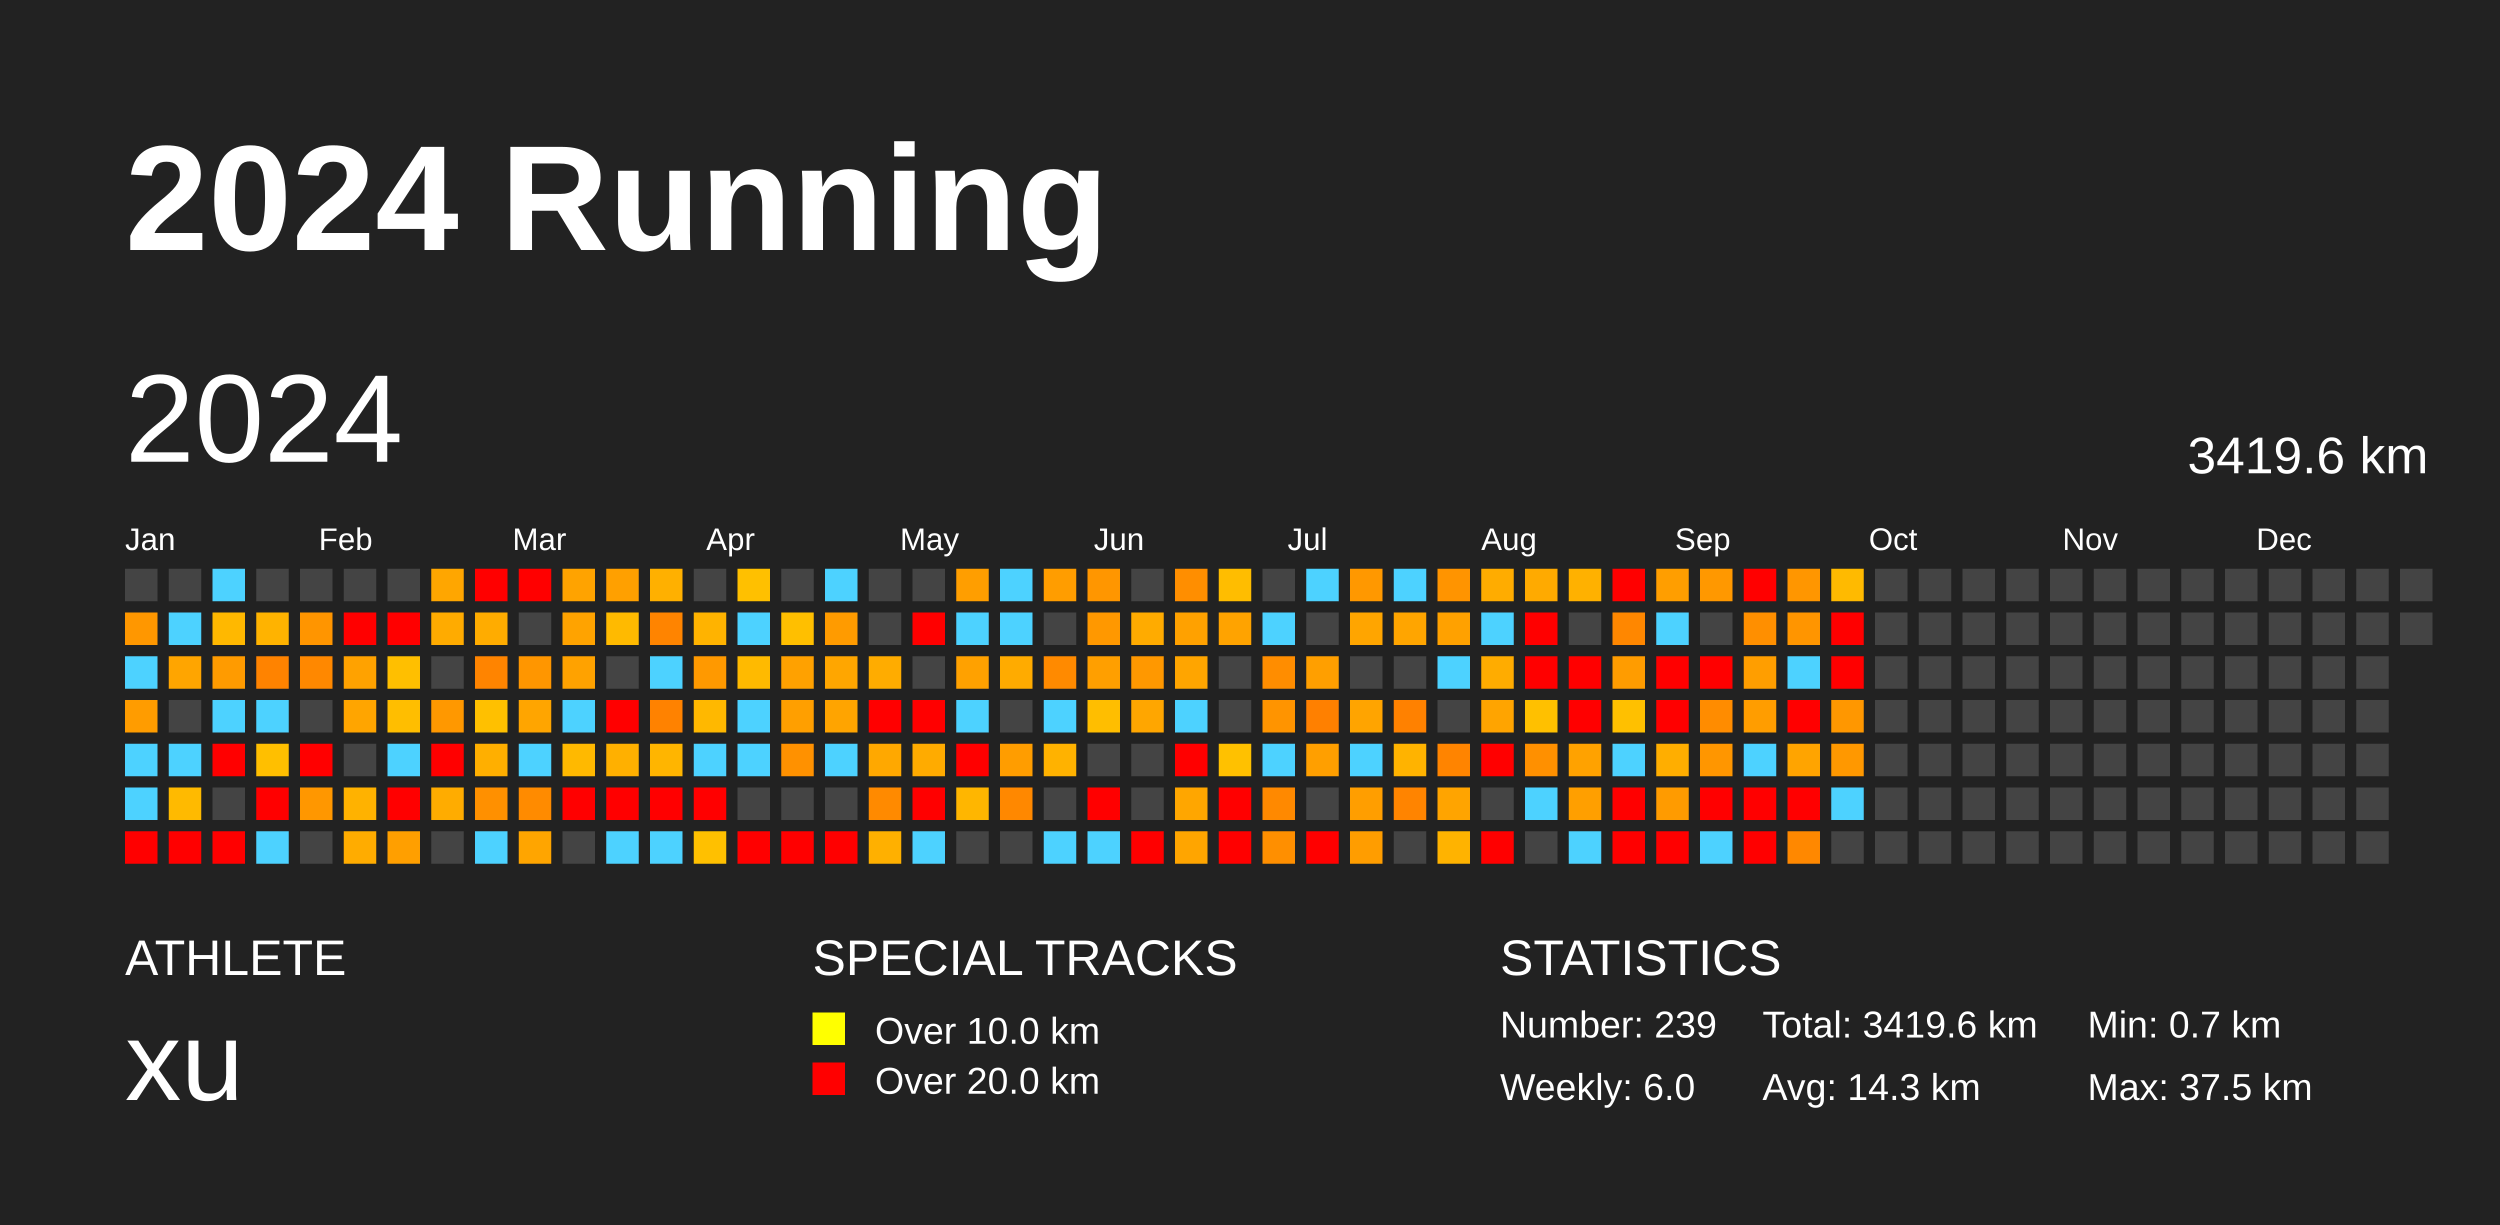
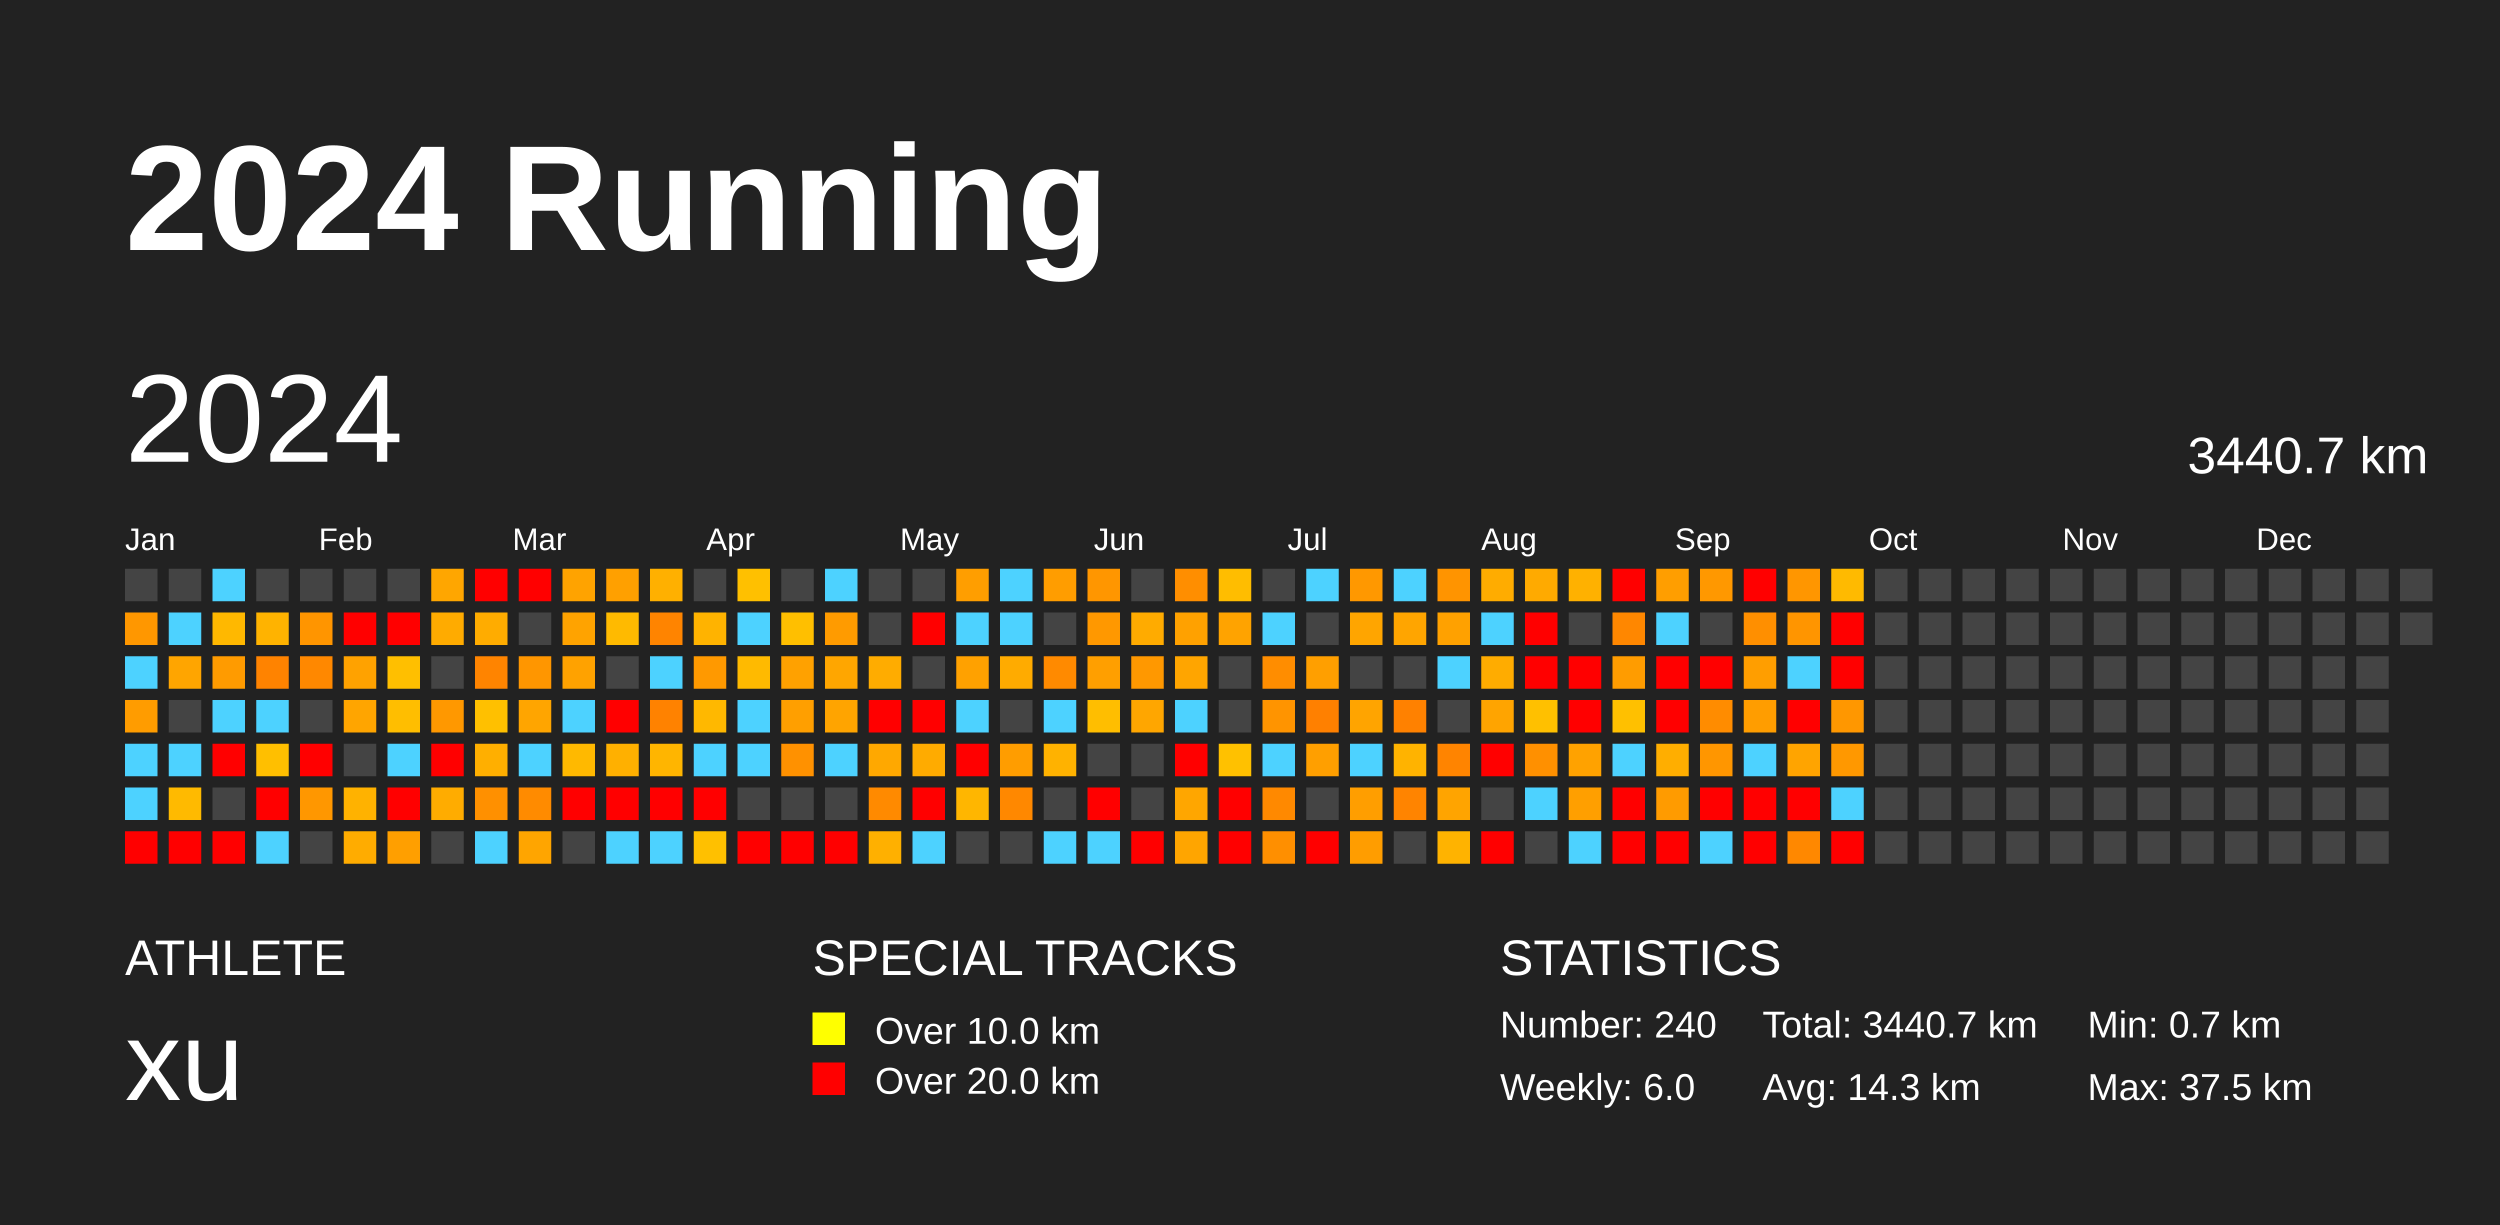
<svg xmlns="http://www.w3.org/2000/svg" baseProfile="full" height="98mm" version="1.1" viewBox="0,0,200,98" width="200mm">
  <defs />
  <rect fill="#222222" height="98" width="200" x="0" y="0" />
  <text fill="#FFFFFF" style="font-size:12px; font-family:Arial; font-weight:bold;" x="10" y="20">2024 Running</text>
  <text fill="#FFFFFF" style="font-size:4px; font-family:Arial" x="10" y="78">ATHLETE</text>
  <text fill="#FFFFFF" style="font-size:9px; font-family:Arial" x="10" y="88">xu</text>
  <text fill="#FFFFFF" style="font-size:4px; font-family:Arial" x="65" y="78">SPECIAL TRACKS</text>
  <rect fill="yellow" height="2.6" width="2.6" x="65" y="81" />
  <text fill="#FFFFFF" style="font-size:3px; font-family:Arial" x="70" y="83.5">Over 10.0 km</text>
  <rect fill="red" height="2.6" width="2.6" x="65" y="85" />
  <text fill="#FFFFFF" style="font-size:3px; font-family:Arial" x="70" y="87.5">Over 20.0 km</text>
  <text fill="#FFFFFF" style="font-size:4px; font-family:Arial" x="120" y="78">STATISTICS</text>
-   <text fill="#FFFFFF" style="font-size:3px; font-family:Arial" x="120" y="83">Number: 239</text>
+   <text fill="#FFFFFF" style="font-size:3px; font-family:Arial" x="120" y="83">Number: 240</text>
  <text fill="#FFFFFF" style="font-size:3px; font-family:Arial" x="120" y="88">Weekly: 6.0</text>
-   <text fill="#FFFFFF" style="font-size:3px; font-family:Arial" x="141" y="83">Total: 3419.6 km</text>
+   <text fill="#FFFFFF" style="font-size:3px; font-family:Arial" x="141" y="83">Total: 3440.7 km</text>
  <text fill="#FFFFFF" style="font-size:3px; font-family:Arial" x="141" y="88">Avg: 14.3 km</text>
  <text fill="#FFFFFF" style="font-size:3px; font-family:Arial" x="167" y="83">Min: 0.7 km</text>
  <text fill="#FFFFFF" style="font-size:3px; font-family:Arial" x="167" y="88">Max: 37.5 km</text>
  <text dominant-baseline="hanging" fill="#FFFFFF" style="font-size:10.0px; font-family:Arial;" x="10" y="30">2024</text>
-   <text dominant-baseline="hanging" fill="#FFFFFF" style="font-size:4.125px; font-family:Arial;" x="175" y="35">3419.6 km</text>
+   <text dominant-baseline="hanging" fill="#FFFFFF" style="font-size:4.125px; font-family:Arial;" x="175" y="35">3440.7 km</text>
  <text fill="#FFFFFF" style="font-size:2.5px; font-family:Arial" x="10.0" y="44">Jan</text>
  <text fill="#FFFFFF" style="font-size:2.5px; font-family:Arial" x="25.5" y="44">Feb</text>
  <text fill="#FFFFFF" style="font-size:2.5px; font-family:Arial" x="41.0" y="44">Mar</text>
  <text fill="#FFFFFF" style="font-size:2.5px; font-family:Arial" x="56.5" y="44">Apr</text>
  <text fill="#FFFFFF" style="font-size:2.5px; font-family:Arial" x="72.0" y="44">May</text>
  <text fill="#FFFFFF" style="font-size:2.5px; font-family:Arial" x="87.5" y="44">Jun</text>
  <text fill="#FFFFFF" style="font-size:2.5px; font-family:Arial" x="103.0" y="44">Jul</text>
  <text fill="#FFFFFF" style="font-size:2.5px; font-family:Arial" x="118.5" y="44">Aug</text>
  <text fill="#FFFFFF" style="font-size:2.5px; font-family:Arial" x="134.0" y="44">Sep</text>
  <text fill="#FFFFFF" style="font-size:2.5px; font-family:Arial" x="149.5" y="44">Oct</text>
  <text fill="#FFFFFF" style="font-size:2.5px; font-family:Arial" x="165.0" y="44">Nov</text>
  <text fill="#FFFFFF" style="font-size:2.5px; font-family:Arial" x="180.5" y="44">Dec</text>
  <rect fill="#444444" height="2.6" width="2.6" x="10.0" y="45.5" />
  <rect fill="#ff9700" height="2.6" width="2.6" x="10.0" y="49.0" />
  <rect fill="#4dd2ff" height="2.6" width="2.6" x="10.0" y="52.5" />
  <rect fill="#ff9c00" height="2.6" width="2.6" x="10.0" y="56.0" />
  <rect fill="#4dd2ff" height="2.6" width="2.6" x="10.0" y="59.5" />
  <rect fill="#4dd2ff" height="2.6" width="2.6" x="10.0" y="63.0" />
  <rect fill="red" height="2.6" width="2.6" x="10.0" y="66.5" />
  <rect fill="#444444" height="2.6" width="2.6" x="13.5" y="45.5" />
  <rect fill="#4dd2ff" height="2.6" width="2.6" x="13.5" y="49.0" />
  <rect fill="#ffa500" height="2.6" width="2.6" x="13.5" y="52.5" />
  <rect fill="#444444" height="2.6" width="2.6" x="13.5" y="56.0" />
  <rect fill="#4dd2ff" height="2.6" width="2.6" x="13.5" y="59.5" />
  <rect fill="#ffba00" height="2.6" width="2.6" x="13.5" y="63.0" />
  <rect fill="red" height="2.6" width="2.6" x="13.5" y="66.5" />
  <rect fill="#4dd2ff" height="2.6" width="2.6" x="17.0" y="45.5" />
  <rect fill="#ffb800" height="2.6" width="2.6" x="17.0" y="49.0" />
  <rect fill="#ff9b00" height="2.6" width="2.6" x="17.0" y="52.5" />
  <rect fill="#4dd2ff" height="2.6" width="2.6" x="17.0" y="56.0" />
  <rect fill="red" height="2.6" width="2.6" x="17.0" y="59.5" />
  <rect fill="#444444" height="2.6" width="2.6" x="17.0" y="63.0" />
  <rect fill="red" height="2.6" width="2.6" x="17.0" y="66.5" />
  <rect fill="#444444" height="2.6" width="2.6" x="20.5" y="45.5" />
  <rect fill="#ffb300" height="2.6" width="2.6" x="20.5" y="49.0" />
  <rect fill="#ff8300" height="2.6" width="2.6" x="20.5" y="52.5" />
  <rect fill="#4dd2ff" height="2.6" width="2.6" x="20.5" y="56.0" />
  <rect fill="#ffbf00" height="2.6" width="2.6" x="20.5" y="59.5" />
  <rect fill="red" height="2.6" width="2.6" x="20.5" y="63.0" />
  <rect fill="#4dd2ff" height="2.6" width="2.6" x="20.5" y="66.5" />
  <rect fill="#444444" height="2.6" width="2.6" x="24.0" y="45.5" />
  <rect fill="#ff9500" height="2.6" width="2.6" x="24.0" y="49.0" />
  <rect fill="#ff8800" height="2.6" width="2.6" x="24.0" y="52.5" />
  <rect fill="#444444" height="2.6" width="2.6" x="24.0" y="56.0" />
  <rect fill="red" height="2.6" width="2.6" x="24.0" y="59.5" />
  <rect fill="#ff9700" height="2.6" width="2.6" x="24.0" y="63.0" />
  <rect fill="#444444" height="2.6" width="2.6" x="24.0" y="66.5" />
  <rect fill="#444444" height="2.6" width="2.6" x="27.5" y="45.5" />
  <rect fill="red" height="2.6" width="2.6" x="27.5" y="49.0" />
  <rect fill="#ffa200" height="2.6" width="2.6" x="27.5" y="52.5" />
  <rect fill="#ffa500" height="2.6" width="2.6" x="27.5" y="56.0" />
  <rect fill="#444444" height="2.6" width="2.6" x="27.5" y="59.5" />
  <rect fill="#ffb200" height="2.6" width="2.6" x="27.5" y="63.0" />
  <rect fill="#ffac00" height="2.6" width="2.6" x="27.5" y="66.5" />
  <rect fill="#444444" height="2.6" width="2.6" x="31.0" y="45.5" />
  <rect fill="red" height="2.6" width="2.6" x="31.0" y="49.0" />
  <rect fill="#ffbf00" height="2.6" width="2.6" x="31.0" y="52.5" />
  <rect fill="#ffbe00" height="2.6" width="2.6" x="31.0" y="56.0" />
  <rect fill="#4dd2ff" height="2.6" width="2.6" x="31.0" y="59.5" />
  <rect fill="red" height="2.6" width="2.6" x="31.0" y="63.0" />
  <rect fill="#ff9f00" height="2.6" width="2.6" x="31.0" y="66.5" />
  <rect fill="#ffa600" height="2.6" width="2.6" x="34.5" y="45.5" />
  <rect fill="#ffab00" height="2.6" width="2.6" x="34.5" y="49.0" />
  <rect fill="#444444" height="2.6" width="2.6" x="34.5" y="52.5" />
  <rect fill="#ff9800" height="2.6" width="2.6" x="34.5" y="56.0" />
  <rect fill="red" height="2.6" width="2.6" x="34.5" y="59.5" />
  <rect fill="#ffac00" height="2.6" width="2.6" x="34.5" y="63.0" />
  <rect fill="#444444" height="2.6" width="2.6" x="34.5" y="66.5" />
  <rect fill="red" height="2.6" width="2.6" x="38.0" y="45.5" />
  <rect fill="#ffac00" height="2.6" width="2.6" x="38.0" y="49.0" />
  <rect fill="#ff8400" height="2.6" width="2.6" x="38.0" y="52.5" />
  <rect fill="#ffc000" height="2.6" width="2.6" x="38.0" y="56.0" />
  <rect fill="#ffaf00" height="2.6" width="2.6" x="38.0" y="59.5" />
  <rect fill="#ff9000" height="2.6" width="2.6" x="38.0" y="63.0" />
  <rect fill="#4dd2ff" height="2.6" width="2.6" x="38.0" y="66.5" />
  <rect fill="red" height="2.6" width="2.6" x="41.5" y="45.5" />
  <rect fill="#444444" height="2.6" width="2.6" x="41.5" y="49.0" />
  <rect fill="#ff9600" height="2.6" width="2.6" x="41.5" y="52.5" />
  <rect fill="#ffa500" height="2.6" width="2.6" x="41.5" y="56.0" />
  <rect fill="#4dd2ff" height="2.6" width="2.6" x="41.5" y="59.5" />
  <rect fill="#ff8b00" height="2.6" width="2.6" x="41.5" y="63.0" />
  <rect fill="#ffa500" height="2.6" width="2.6" x="41.5" y="66.5" />
  <rect fill="#ffa300" height="2.6" width="2.6" x="45.0" y="45.5" />
  <rect fill="#ffa300" height="2.6" width="2.6" x="45.0" y="49.0" />
  <rect fill="#ffa200" height="2.6" width="2.6" x="45.0" y="52.5" />
  <rect fill="#4dd2ff" height="2.6" width="2.6" x="45.0" y="56.0" />
  <rect fill="#ffb900" height="2.6" width="2.6" x="45.0" y="59.5" />
  <rect fill="red" height="2.6" width="2.6" x="45.0" y="63.0" />
  <rect fill="#444444" height="2.6" width="2.6" x="45.0" y="66.5" />
  <rect fill="#ffa000" height="2.6" width="2.6" x="48.5" y="45.5" />
  <rect fill="#ffba00" height="2.6" width="2.6" x="48.5" y="49.0" />
  <rect fill="#444444" height="2.6" width="2.6" x="48.5" y="52.5" />
  <rect fill="red" height="2.6" width="2.6" x="48.5" y="56.0" />
  <rect fill="#ffb000" height="2.6" width="2.6" x="48.5" y="59.5" />
  <rect fill="red" height="2.6" width="2.6" x="48.5" y="63.0" />
  <rect fill="#4dd2ff" height="2.6" width="2.6" x="48.5" y="66.5" />
  <rect fill="#ffb000" height="2.6" width="2.6" x="52.0" y="45.5" />
  <rect fill="#ff8400" height="2.6" width="2.6" x="52.0" y="49.0" />
  <rect fill="#4dd2ff" height="2.6" width="2.6" x="52.0" y="52.5" />
  <rect fill="#ff8200" height="2.6" width="2.6" x="52.0" y="56.0" />
  <rect fill="#ffb500" height="2.6" width="2.6" x="52.0" y="59.5" />
  <rect fill="red" height="2.6" width="2.6" x="52.0" y="63.0" />
  <rect fill="#4dd2ff" height="2.6" width="2.6" x="52.0" y="66.5" />
  <rect fill="#444444" height="2.6" width="2.6" x="55.5" y="45.5" />
  <rect fill="#ffb300" height="2.6" width="2.6" x="55.5" y="49.0" />
  <rect fill="#ff9900" height="2.6" width="2.6" x="55.5" y="52.5" />
  <rect fill="#ffb800" height="2.6" width="2.6" x="55.5" y="56.0" />
  <rect fill="#4dd2ff" height="2.6" width="2.6" x="55.5" y="59.5" />
  <rect fill="red" height="2.6" width="2.6" x="55.5" y="63.0" />
  <rect fill="#ffc000" height="2.6" width="2.6" x="55.5" y="66.5" />
  <rect fill="#ffc000" height="2.6" width="2.6" x="59.0" y="45.5" />
  <rect fill="#4dd2ff" height="2.6" width="2.6" x="59.0" y="49.0" />
  <rect fill="#ffba00" height="2.6" width="2.6" x="59.0" y="52.5" />
  <rect fill="#4dd2ff" height="2.6" width="2.6" x="59.0" y="56.0" />
  <rect fill="#4dd2ff" height="2.6" width="2.6" x="59.0" y="59.5" />
  <rect fill="#444444" height="2.6" width="2.6" x="59.0" y="63.0" />
  <rect fill="red" height="2.6" width="2.6" x="59.0" y="66.5" />
  <rect fill="#444444" height="2.6" width="2.6" x="62.5" y="45.5" />
  <rect fill="#ffbf00" height="2.6" width="2.6" x="62.5" y="49.0" />
  <rect fill="#ffa100" height="2.6" width="2.6" x="62.5" y="52.5" />
  <rect fill="#ff9f00" height="2.6" width="2.6" x="62.5" y="56.0" />
  <rect fill="#ff9100" height="2.6" width="2.6" x="62.5" y="59.5" />
  <rect fill="#444444" height="2.6" width="2.6" x="62.5" y="63.0" />
  <rect fill="red" height="2.6" width="2.6" x="62.5" y="66.5" />
  <rect fill="#4dd2ff" height="2.6" width="2.6" x="66.0" y="45.5" />
  <rect fill="#ff9b00" height="2.6" width="2.6" x="66.0" y="49.0" />
  <rect fill="#ffa600" height="2.6" width="2.6" x="66.0" y="52.5" />
  <rect fill="#ffa400" height="2.6" width="2.6" x="66.0" y="56.0" />
  <rect fill="#4dd2ff" height="2.6" width="2.6" x="66.0" y="59.5" />
  <rect fill="#444444" height="2.6" width="2.6" x="66.0" y="63.0" />
  <rect fill="red" height="2.6" width="2.6" x="66.0" y="66.5" />
  <rect fill="#444444" height="2.6" width="2.6" x="69.5" y="45.5" />
  <rect fill="#444444" height="2.6" width="2.6" x="69.5" y="49.0" />
  <rect fill="#ffac00" height="2.6" width="2.6" x="69.5" y="52.5" />
  <rect fill="red" height="2.6" width="2.6" x="69.5" y="56.0" />
  <rect fill="#ffa800" height="2.6" width="2.6" x="69.5" y="59.5" />
  <rect fill="#ff8a00" height="2.6" width="2.6" x="69.5" y="63.0" />
  <rect fill="#ffb000" height="2.6" width="2.6" x="69.5" y="66.5" />
  <rect fill="#444444" height="2.6" width="2.6" x="73.0" y="45.5" />
  <rect fill="red" height="2.6" width="2.6" x="73.0" y="49.0" />
  <rect fill="#444444" height="2.6" width="2.6" x="73.0" y="52.5" />
  <rect fill="red" height="2.6" width="2.6" x="73.0" y="56.0" />
  <rect fill="#ffab00" height="2.6" width="2.6" x="73.0" y="59.5" />
  <rect fill="red" height="2.6" width="2.6" x="73.0" y="63.0" />
  <rect fill="#4dd2ff" height="2.6" width="2.6" x="73.0" y="66.5" />
  <rect fill="#ff9e00" height="2.6" width="2.6" x="76.5" y="45.5" />
  <rect fill="#4dd2ff" height="2.6" width="2.6" x="76.5" y="49.0" />
  <rect fill="#ffa100" height="2.6" width="2.6" x="76.5" y="52.5" />
  <rect fill="#4dd2ff" height="2.6" width="2.6" x="76.5" y="56.0" />
  <rect fill="red" height="2.6" width="2.6" x="76.5" y="59.5" />
  <rect fill="#ffb600" height="2.6" width="2.6" x="76.5" y="63.0" />
  <rect fill="#444444" height="2.6" width="2.6" x="76.5" y="66.5" />
  <rect fill="#4dd2ff" height="2.6" width="2.6" x="80.0" y="45.5" />
  <rect fill="#4dd2ff" height="2.6" width="2.6" x="80.0" y="49.0" />
  <rect fill="#ffab00" height="2.6" width="2.6" x="80.0" y="52.5" />
  <rect fill="#444444" height="2.6" width="2.6" x="80.0" y="56.0" />
  <rect fill="#ff9d00" height="2.6" width="2.6" x="80.0" y="59.5" />
  <rect fill="#ff8800" height="2.6" width="2.6" x="80.0" y="63.0" />
  <rect fill="#444444" height="2.6" width="2.6" x="80.0" y="66.5" />
  <rect fill="#ff9d00" height="2.6" width="2.6" x="83.5" y="45.5" />
  <rect fill="#444444" height="2.6" width="2.6" x="83.5" y="49.0" />
  <rect fill="#ff8a00" height="2.6" width="2.6" x="83.5" y="52.5" />
  <rect fill="#4dd2ff" height="2.6" width="2.6" x="83.5" y="56.0" />
  <rect fill="#ffb200" height="2.6" width="2.6" x="83.5" y="59.5" />
  <rect fill="#444444" height="2.6" width="2.6" x="83.5" y="63.0" />
  <rect fill="#4dd2ff" height="2.6" width="2.6" x="83.5" y="66.5" />
  <rect fill="#ff9600" height="2.6" width="2.6" x="87.0" y="45.5" />
  <rect fill="#ff9800" height="2.6" width="2.6" x="87.0" y="49.0" />
  <rect fill="#ff9f00" height="2.6" width="2.6" x="87.0" y="52.5" />
  <rect fill="#ffbe00" height="2.6" width="2.6" x="87.0" y="56.0" />
  <rect fill="#444444" height="2.6" width="2.6" x="87.0" y="59.5" />
  <rect fill="red" height="2.6" width="2.6" x="87.0" y="63.0" />
  <rect fill="#4dd2ff" height="2.6" width="2.6" x="87.0" y="66.5" />
  <rect fill="#444444" height="2.6" width="2.6" x="90.5" y="45.5" />
  <rect fill="#ffab00" height="2.6" width="2.6" x="90.5" y="49.0" />
  <rect fill="#ff9800" height="2.6" width="2.6" x="90.5" y="52.5" />
  <rect fill="#ffa600" height="2.6" width="2.6" x="90.5" y="56.0" />
  <rect fill="#444444" height="2.6" width="2.6" x="90.5" y="59.5" />
  <rect fill="#444444" height="2.6" width="2.6" x="90.5" y="63.0" />
  <rect fill="red" height="2.6" width="2.6" x="90.5" y="66.5" />
  <rect fill="#ff8e00" height="2.6" width="2.6" x="94.0" y="45.5" />
  <rect fill="#ffa100" height="2.6" width="2.6" x="94.0" y="49.0" />
  <rect fill="#ffa500" height="2.6" width="2.6" x="94.0" y="52.5" />
  <rect fill="#4dd2ff" height="2.6" width="2.6" x="94.0" y="56.0" />
  <rect fill="red" height="2.6" width="2.6" x="94.0" y="59.5" />
  <rect fill="#ffa600" height="2.6" width="2.6" x="94.0" y="63.0" />
  <rect fill="#ffa500" height="2.6" width="2.6" x="94.0" y="66.5" />
  <rect fill="#ffbd00" height="2.6" width="2.6" x="97.5" y="45.5" />
  <rect fill="#ffa300" height="2.6" width="2.6" x="97.5" y="49.0" />
  <rect fill="#444444" height="2.6" width="2.6" x="97.5" y="52.5" />
  <rect fill="#444444" height="2.6" width="2.6" x="97.5" y="56.0" />
  <rect fill="#ffc100" height="2.6" width="2.6" x="97.5" y="59.5" />
  <rect fill="red" height="2.6" width="2.6" x="97.5" y="63.0" />
  <rect fill="red" height="2.6" width="2.6" x="97.5" y="66.5" />
  <rect fill="#444444" height="2.6" width="2.6" x="101.0" y="45.5" />
  <rect fill="#4dd2ff" height="2.6" width="2.6" x="101.0" y="49.0" />
  <rect fill="#ff8d00" height="2.6" width="2.6" x="101.0" y="52.5" />
  <rect fill="#ff9400" height="2.6" width="2.6" x="101.0" y="56.0" />
  <rect fill="#4dd2ff" height="2.6" width="2.6" x="101.0" y="59.5" />
  <rect fill="#ff8900" height="2.6" width="2.6" x="101.0" y="63.0" />
  <rect fill="#ff8f00" height="2.6" width="2.6" x="101.0" y="66.5" />
  <rect fill="#4dd2ff" height="2.6" width="2.6" x="104.5" y="45.5" />
  <rect fill="#444444" height="2.6" width="2.6" x="104.5" y="49.0" />
  <rect fill="#ff9f00" height="2.6" width="2.6" x="104.5" y="52.5" />
  <rect fill="#ff8000" height="2.6" width="2.6" x="104.5" y="56.0" />
  <rect fill="#ff9f00" height="2.6" width="2.6" x="104.5" y="59.5" />
  <rect fill="#444444" height="2.6" width="2.6" x="104.5" y="63.0" />
  <rect fill="red" height="2.6" width="2.6" x="104.5" y="66.5" />
  <rect fill="#ff9800" height="2.6" width="2.6" x="108.0" y="45.5" />
  <rect fill="#ffa500" height="2.6" width="2.6" x="108.0" y="49.0" />
  <rect fill="#444444" height="2.6" width="2.6" x="108.0" y="52.5" />
  <rect fill="#ffa400" height="2.6" width="2.6" x="108.0" y="56.0" />
  <rect fill="#4dd2ff" height="2.6" width="2.6" x="108.0" y="59.5" />
  <rect fill="#ff9e00" height="2.6" width="2.6" x="108.0" y="63.0" />
  <rect fill="#ff9d00" height="2.6" width="2.6" x="108.0" y="66.5" />
  <rect fill="#4dd2ff" height="2.6" width="2.6" x="111.5" y="45.5" />
  <rect fill="#ffa500" height="2.6" width="2.6" x="111.5" y="49.0" />
  <rect fill="#444444" height="2.6" width="2.6" x="111.5" y="52.5" />
  <rect fill="#ff8100" height="2.6" width="2.6" x="111.5" y="56.0" />
  <rect fill="#ffb300" height="2.6" width="2.6" x="111.5" y="59.5" />
  <rect fill="#ff8400" height="2.6" width="2.6" x="111.5" y="63.0" />
  <rect fill="#444444" height="2.6" width="2.6" x="111.5" y="66.5" />
  <rect fill="#ff9400" height="2.6" width="2.6" x="115.0" y="45.5" />
  <rect fill="#ffa100" height="2.6" width="2.6" x="115.0" y="49.0" />
  <rect fill="#4dd2ff" height="2.6" width="2.6" x="115.0" y="52.5" />
  <rect fill="#444444" height="2.6" width="2.6" x="115.0" y="56.0" />
  <rect fill="#ff8400" height="2.6" width="2.6" x="115.0" y="59.5" />
  <rect fill="#ffa400" height="2.6" width="2.6" x="115.0" y="63.0" />
  <rect fill="#ffb300" height="2.6" width="2.6" x="115.0" y="66.5" />
  <rect fill="#ffac00" height="2.6" width="2.6" x="118.5" y="45.5" />
  <rect fill="#4dd2ff" height="2.6" width="2.6" x="118.5" y="49.0" />
  <rect fill="#ffac00" height="2.6" width="2.6" x="118.5" y="52.5" />
  <rect fill="#ffa400" height="2.6" width="2.6" x="118.5" y="56.0" />
  <rect fill="red" height="2.6" width="2.6" x="118.5" y="59.5" />
  <rect fill="#444444" height="2.6" width="2.6" x="118.5" y="63.0" />
  <rect fill="red" height="2.6" width="2.6" x="118.5" y="66.5" />
  <rect fill="#ffaa00" height="2.6" width="2.6" x="122.0" y="45.5" />
  <rect fill="red" height="2.6" width="2.6" x="122.0" y="49.0" />
  <rect fill="red" height="2.6" width="2.6" x="122.0" y="52.5" />
  <rect fill="#ffc000" height="2.6" width="2.6" x="122.0" y="56.0" />
  <rect fill="#ff9000" height="2.6" width="2.6" x="122.0" y="59.5" />
  <rect fill="#4dd2ff" height="2.6" width="2.6" x="122.0" y="63.0" />
  <rect fill="#444444" height="2.6" width="2.6" x="122.0" y="66.5" />
  <rect fill="#ffb100" height="2.6" width="2.6" x="125.5" y="45.5" />
  <rect fill="#444444" height="2.6" width="2.6" x="125.5" y="49.0" />
  <rect fill="red" height="2.6" width="2.6" x="125.5" y="52.5" />
  <rect fill="red" height="2.6" width="2.6" x="125.5" y="56.0" />
  <rect fill="#ffa200" height="2.6" width="2.6" x="125.5" y="59.5" />
  <rect fill="#ff9f00" height="2.6" width="2.6" x="125.5" y="63.0" />
  <rect fill="#4dd2ff" height="2.6" width="2.6" x="125.5" y="66.5" />
  <rect fill="red" height="2.6" width="2.6" x="129.0" y="45.5" />
  <rect fill="#ff8700" height="2.6" width="2.6" x="129.0" y="49.0" />
  <rect fill="#ff9c00" height="2.6" width="2.6" x="129.0" y="52.5" />
  <rect fill="#ffc000" height="2.6" width="2.6" x="129.0" y="56.0" />
  <rect fill="#4dd2ff" height="2.6" width="2.6" x="129.0" y="59.5" />
  <rect fill="red" height="2.6" width="2.6" x="129.0" y="63.0" />
  <rect fill="red" height="2.6" width="2.6" x="129.0" y="66.5" />
  <rect fill="#ff9e00" height="2.6" width="2.6" x="132.5" y="45.5" />
  <rect fill="#4dd2ff" height="2.6" width="2.6" x="132.5" y="49.0" />
  <rect fill="red" height="2.6" width="2.6" x="132.5" y="52.5" />
  <rect fill="red" height="2.6" width="2.6" x="132.5" y="56.0" />
  <rect fill="#ffae00" height="2.6" width="2.6" x="132.5" y="59.5" />
  <rect fill="#ff9b00" height="2.6" width="2.6" x="132.5" y="63.0" />
  <rect fill="red" height="2.6" width="2.6" x="132.5" y="66.5" />
  <rect fill="#ff9800" height="2.6" width="2.6" x="136.0" y="45.5" />
  <rect fill="#444444" height="2.6" width="2.6" x="136.0" y="49.0" />
  <rect fill="red" height="2.6" width="2.6" x="136.0" y="52.5" />
  <rect fill="#ff8c00" height="2.6" width="2.6" x="136.0" y="56.0" />
  <rect fill="#ff9600" height="2.6" width="2.6" x="136.0" y="59.5" />
  <rect fill="red" height="2.6" width="2.6" x="136.0" y="63.0" />
  <rect fill="#4dd2ff" height="2.6" width="2.6" x="136.0" y="66.5" />
  <rect fill="red" height="2.6" width="2.6" x="139.5" y="45.5" />
  <rect fill="#ff8f00" height="2.6" width="2.6" x="139.5" y="49.0" />
  <rect fill="#ff9e00" height="2.6" width="2.6" x="139.5" y="52.5" />
  <rect fill="#ff9d00" height="2.6" width="2.6" x="139.5" y="56.0" />
  <rect fill="#4dd2ff" height="2.6" width="2.6" x="139.5" y="59.5" />
  <rect fill="red" height="2.6" width="2.6" x="139.5" y="63.0" />
  <rect fill="red" height="2.6" width="2.6" x="139.5" y="66.5" />
  <rect fill="#ff9600" height="2.6" width="2.6" x="143.0" y="45.5" />
  <rect fill="#ff9500" height="2.6" width="2.6" x="143.0" y="49.0" />
  <rect fill="#4dd2ff" height="2.6" width="2.6" x="143.0" y="52.5" />
  <rect fill="red" height="2.6" width="2.6" x="143.0" y="56.0" />
  <rect fill="#ffa400" height="2.6" width="2.6" x="143.0" y="59.5" />
  <rect fill="red" height="2.6" width="2.6" x="143.0" y="63.0" />
  <rect fill="#ff8800" height="2.6" width="2.6" x="143.0" y="66.5" />
  <rect fill="#ffba00" height="2.6" width="2.6" x="146.5" y="45.5" />
  <rect fill="red" height="2.6" width="2.6" x="146.5" y="49.0" />
  <rect fill="red" height="2.6" width="2.6" x="146.5" y="52.5" />
  <rect fill="#ff9700" height="2.6" width="2.6" x="146.5" y="56.0" />
  <rect fill="#ff9800" height="2.6" width="2.6" x="146.5" y="59.5" />
  <rect fill="#4dd2ff" height="2.6" width="2.6" x="146.5" y="63.0" />
-   <rect fill="#444444" height="2.6" width="2.6" x="146.5" y="66.5" />
+   <rect fill="red" height="2.6" width="2.6" x="146.5" y="66.5" />
  <rect fill="#444444" height="2.6" width="2.6" x="150.0" y="45.5" />
  <rect fill="#444444" height="2.6" width="2.6" x="150.0" y="49.0" />
  <rect fill="#444444" height="2.6" width="2.6" x="150.0" y="52.5" />
  <rect fill="#444444" height="2.6" width="2.6" x="150.0" y="56.0" />
  <rect fill="#444444" height="2.6" width="2.6" x="150.0" y="59.5" />
  <rect fill="#444444" height="2.6" width="2.6" x="150.0" y="63.0" />
  <rect fill="#444444" height="2.6" width="2.6" x="150.0" y="66.5" />
  <rect fill="#444444" height="2.6" width="2.6" x="153.5" y="45.5" />
  <rect fill="#444444" height="2.6" width="2.6" x="153.5" y="49.0" />
  <rect fill="#444444" height="2.6" width="2.6" x="153.5" y="52.5" />
  <rect fill="#444444" height="2.6" width="2.6" x="153.5" y="56.0" />
  <rect fill="#444444" height="2.6" width="2.6" x="153.5" y="59.5" />
  <rect fill="#444444" height="2.6" width="2.6" x="153.5" y="63.0" />
  <rect fill="#444444" height="2.6" width="2.6" x="153.5" y="66.5" />
  <rect fill="#444444" height="2.6" width="2.6" x="157.0" y="45.5" />
  <rect fill="#444444" height="2.6" width="2.6" x="157.0" y="49.0" />
  <rect fill="#444444" height="2.6" width="2.6" x="157.0" y="52.5" />
  <rect fill="#444444" height="2.6" width="2.6" x="157.0" y="56.0" />
  <rect fill="#444444" height="2.6" width="2.6" x="157.0" y="59.5" />
  <rect fill="#444444" height="2.6" width="2.6" x="157.0" y="63.0" />
  <rect fill="#444444" height="2.6" width="2.6" x="157.0" y="66.5" />
  <rect fill="#444444" height="2.6" width="2.6" x="160.5" y="45.5" />
  <rect fill="#444444" height="2.6" width="2.6" x="160.5" y="49.0" />
  <rect fill="#444444" height="2.6" width="2.6" x="160.5" y="52.5" />
  <rect fill="#444444" height="2.6" width="2.6" x="160.5" y="56.0" />
  <rect fill="#444444" height="2.6" width="2.6" x="160.5" y="59.5" />
  <rect fill="#444444" height="2.6" width="2.6" x="160.5" y="63.0" />
  <rect fill="#444444" height="2.6" width="2.6" x="160.5" y="66.5" />
  <rect fill="#444444" height="2.6" width="2.6" x="164.0" y="45.5" />
  <rect fill="#444444" height="2.6" width="2.6" x="164.0" y="49.0" />
  <rect fill="#444444" height="2.6" width="2.6" x="164.0" y="52.5" />
  <rect fill="#444444" height="2.6" width="2.6" x="164.0" y="56.0" />
  <rect fill="#444444" height="2.6" width="2.6" x="164.0" y="59.5" />
  <rect fill="#444444" height="2.6" width="2.6" x="164.0" y="63.0" />
  <rect fill="#444444" height="2.6" width="2.6" x="164.0" y="66.5" />
  <rect fill="#444444" height="2.6" width="2.6" x="167.5" y="45.5" />
  <rect fill="#444444" height="2.6" width="2.6" x="167.5" y="49.0" />
  <rect fill="#444444" height="2.6" width="2.6" x="167.5" y="52.5" />
  <rect fill="#444444" height="2.6" width="2.6" x="167.5" y="56.0" />
  <rect fill="#444444" height="2.6" width="2.6" x="167.5" y="59.5" />
  <rect fill="#444444" height="2.6" width="2.6" x="167.5" y="63.0" />
  <rect fill="#444444" height="2.6" width="2.6" x="167.5" y="66.5" />
  <rect fill="#444444" height="2.6" width="2.6" x="171.0" y="45.5" />
  <rect fill="#444444" height="2.6" width="2.6" x="171.0" y="49.0" />
  <rect fill="#444444" height="2.6" width="2.6" x="171.0" y="52.5" />
  <rect fill="#444444" height="2.6" width="2.6" x="171.0" y="56.0" />
  <rect fill="#444444" height="2.6" width="2.6" x="171.0" y="59.5" />
  <rect fill="#444444" height="2.6" width="2.6" x="171.0" y="63.0" />
  <rect fill="#444444" height="2.6" width="2.6" x="171.0" y="66.5" />
  <rect fill="#444444" height="2.6" width="2.6" x="174.5" y="45.5" />
  <rect fill="#444444" height="2.6" width="2.6" x="174.5" y="49.0" />
  <rect fill="#444444" height="2.6" width="2.6" x="174.5" y="52.5" />
  <rect fill="#444444" height="2.6" width="2.6" x="174.5" y="56.0" />
  <rect fill="#444444" height="2.6" width="2.6" x="174.5" y="59.5" />
  <rect fill="#444444" height="2.6" width="2.6" x="174.5" y="63.0" />
  <rect fill="#444444" height="2.6" width="2.6" x="174.5" y="66.5" />
  <rect fill="#444444" height="2.6" width="2.6" x="178.0" y="45.5" />
  <rect fill="#444444" height="2.6" width="2.6" x="178.0" y="49.0" />
  <rect fill="#444444" height="2.6" width="2.6" x="178.0" y="52.5" />
  <rect fill="#444444" height="2.6" width="2.6" x="178.0" y="56.0" />
  <rect fill="#444444" height="2.6" width="2.6" x="178.0" y="59.5" />
  <rect fill="#444444" height="2.6" width="2.6" x="178.0" y="63.0" />
  <rect fill="#444444" height="2.6" width="2.6" x="178.0" y="66.5" />
  <rect fill="#444444" height="2.6" width="2.6" x="181.5" y="45.5" />
  <rect fill="#444444" height="2.6" width="2.6" x="181.5" y="49.0" />
  <rect fill="#444444" height="2.6" width="2.6" x="181.5" y="52.5" />
  <rect fill="#444444" height="2.6" width="2.6" x="181.5" y="56.0" />
  <rect fill="#444444" height="2.6" width="2.6" x="181.5" y="59.5" />
  <rect fill="#444444" height="2.6" width="2.6" x="181.5" y="63.0" />
  <rect fill="#444444" height="2.6" width="2.6" x="181.5" y="66.5" />
  <rect fill="#444444" height="2.6" width="2.6" x="185.0" y="45.5" />
  <rect fill="#444444" height="2.6" width="2.6" x="185.0" y="49.0" />
  <rect fill="#444444" height="2.6" width="2.6" x="185.0" y="52.5" />
  <rect fill="#444444" height="2.6" width="2.6" x="185.0" y="56.0" />
  <rect fill="#444444" height="2.6" width="2.6" x="185.0" y="59.5" />
  <rect fill="#444444" height="2.6" width="2.6" x="185.0" y="63.0" />
  <rect fill="#444444" height="2.6" width="2.6" x="185.0" y="66.5" />
  <rect fill="#444444" height="2.6" width="2.6" x="188.5" y="45.5" />
  <rect fill="#444444" height="2.6" width="2.6" x="188.5" y="49.0" />
  <rect fill="#444444" height="2.6" width="2.6" x="188.5" y="52.5" />
  <rect fill="#444444" height="2.6" width="2.6" x="188.5" y="56.0" />
  <rect fill="#444444" height="2.6" width="2.6" x="188.5" y="59.5" />
  <rect fill="#444444" height="2.6" width="2.6" x="188.5" y="63.0" />
  <rect fill="#444444" height="2.6" width="2.6" x="188.5" y="66.5" />
  <rect fill="#444444" height="2.6" width="2.6" x="192.0" y="45.5" />
  <rect fill="#444444" height="2.6" width="2.6" x="192.0" y="49.0" />
</svg>
